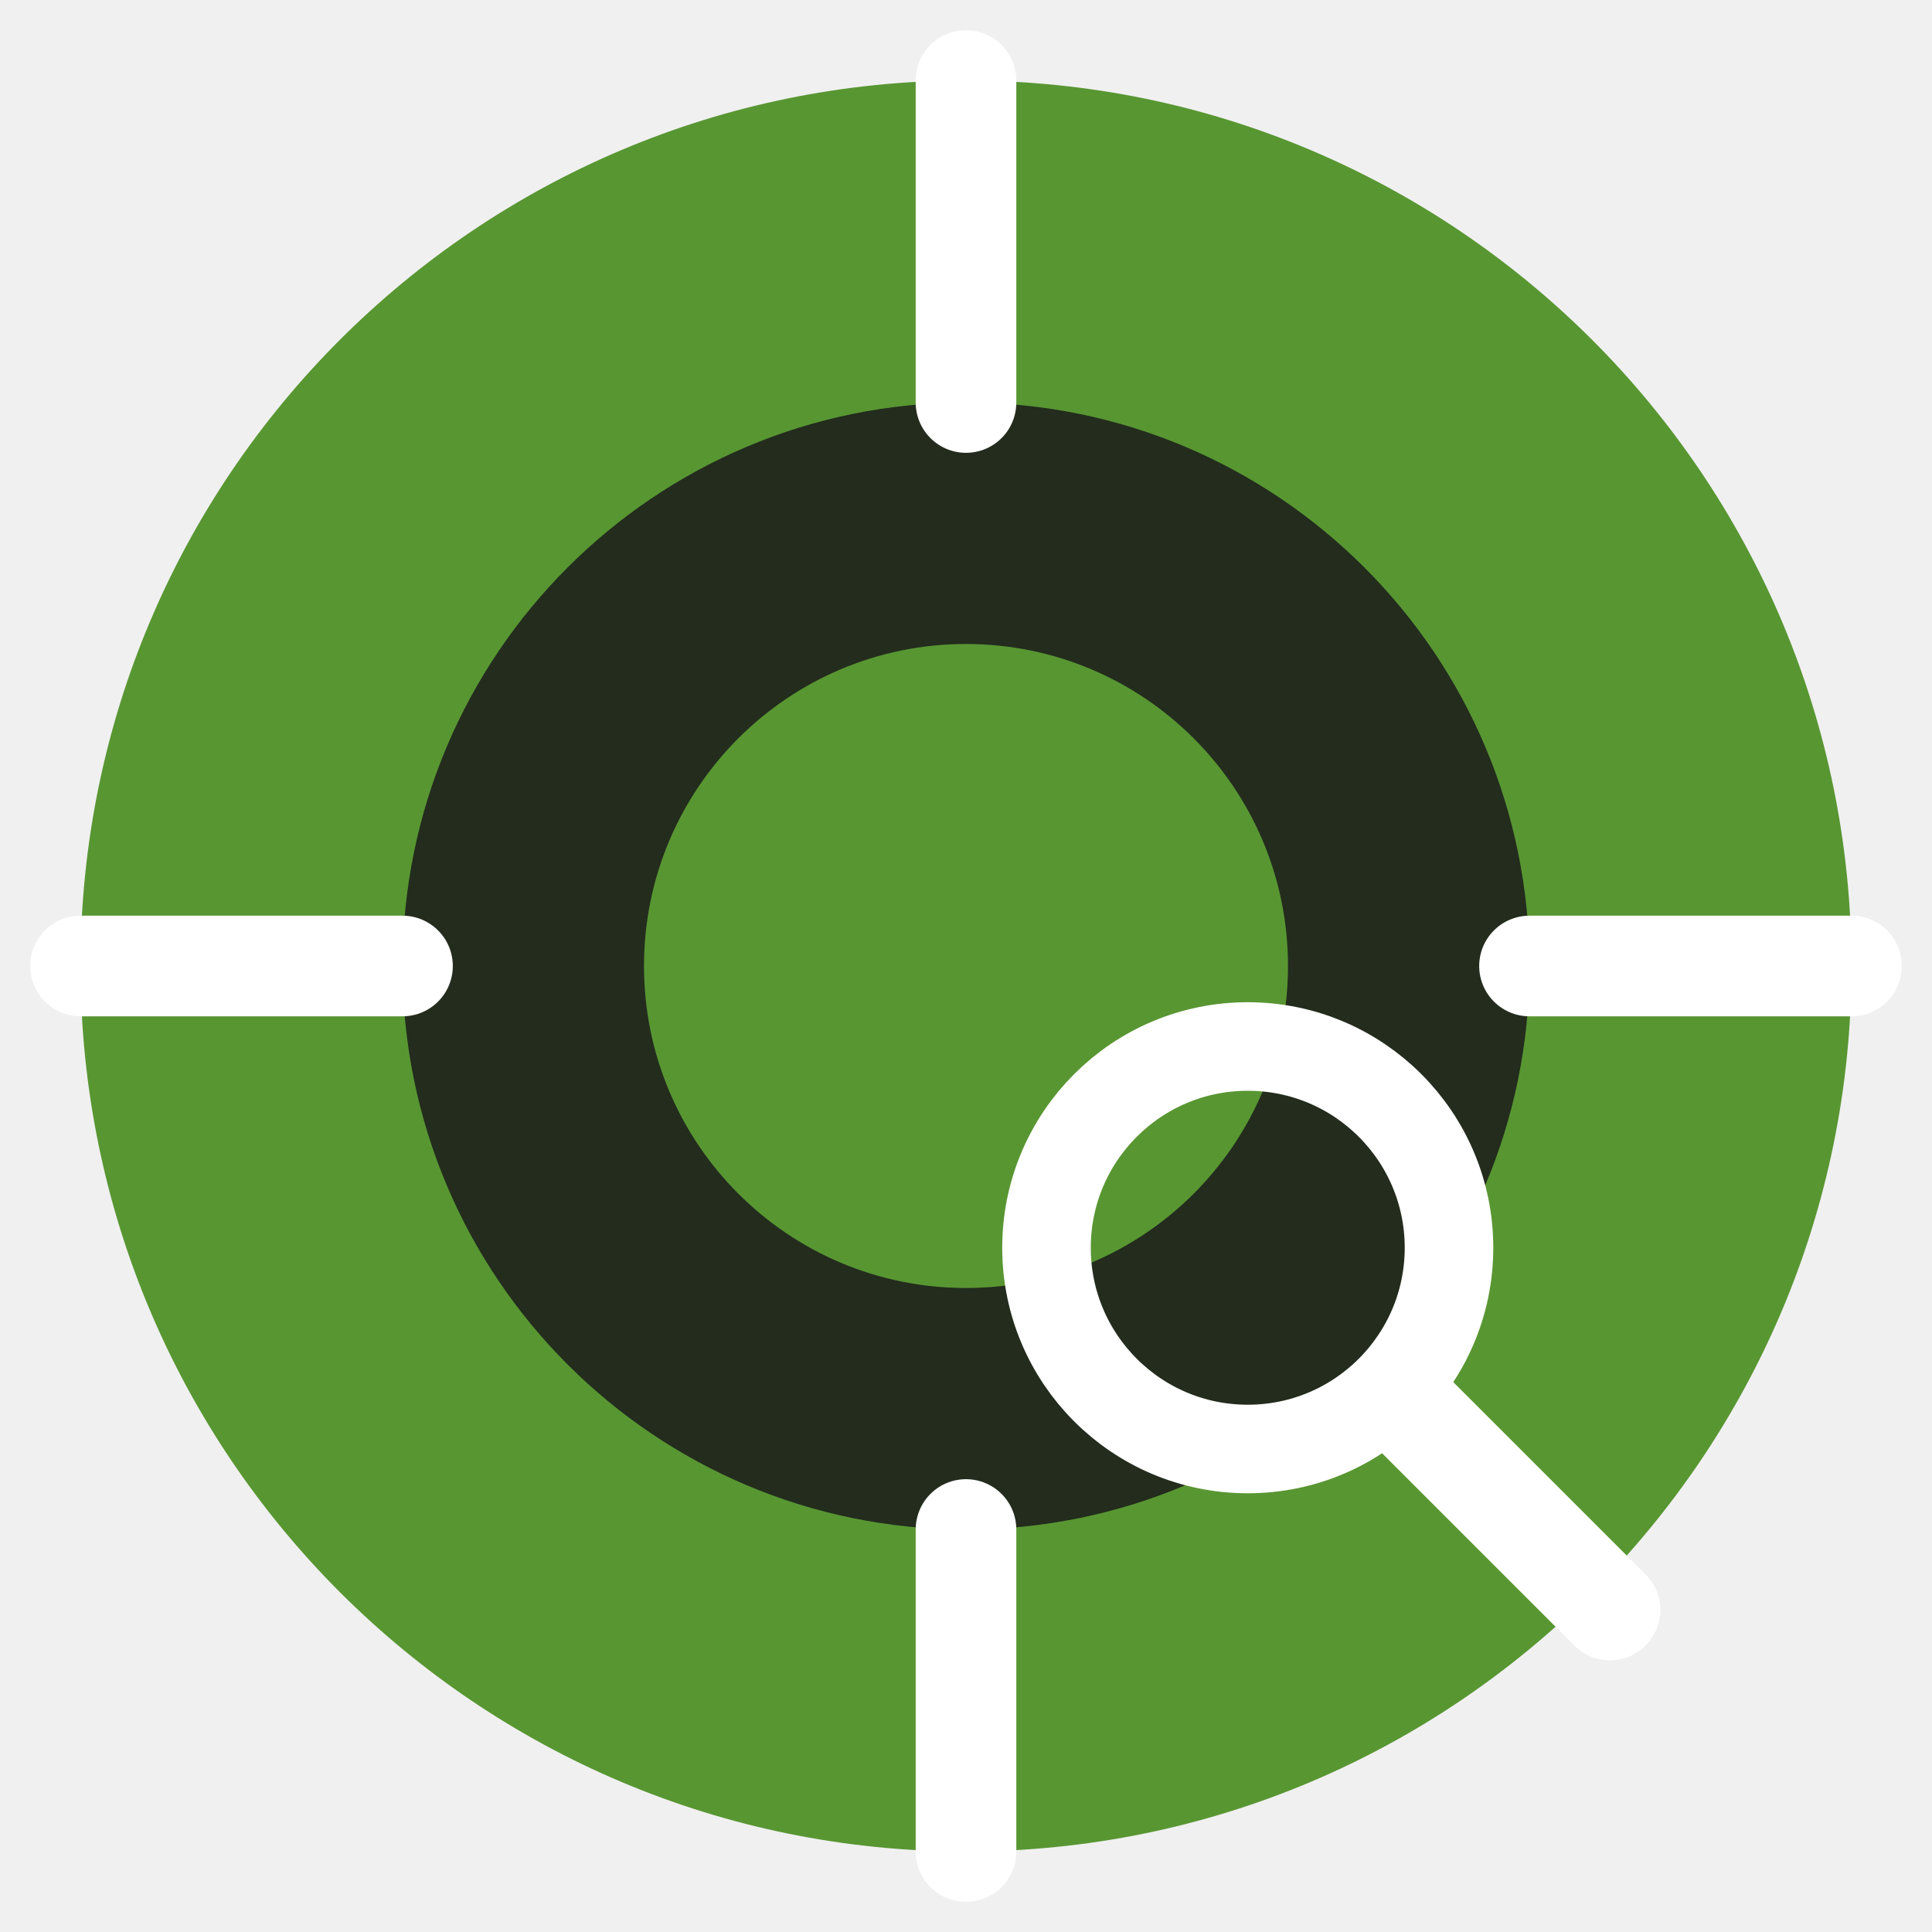
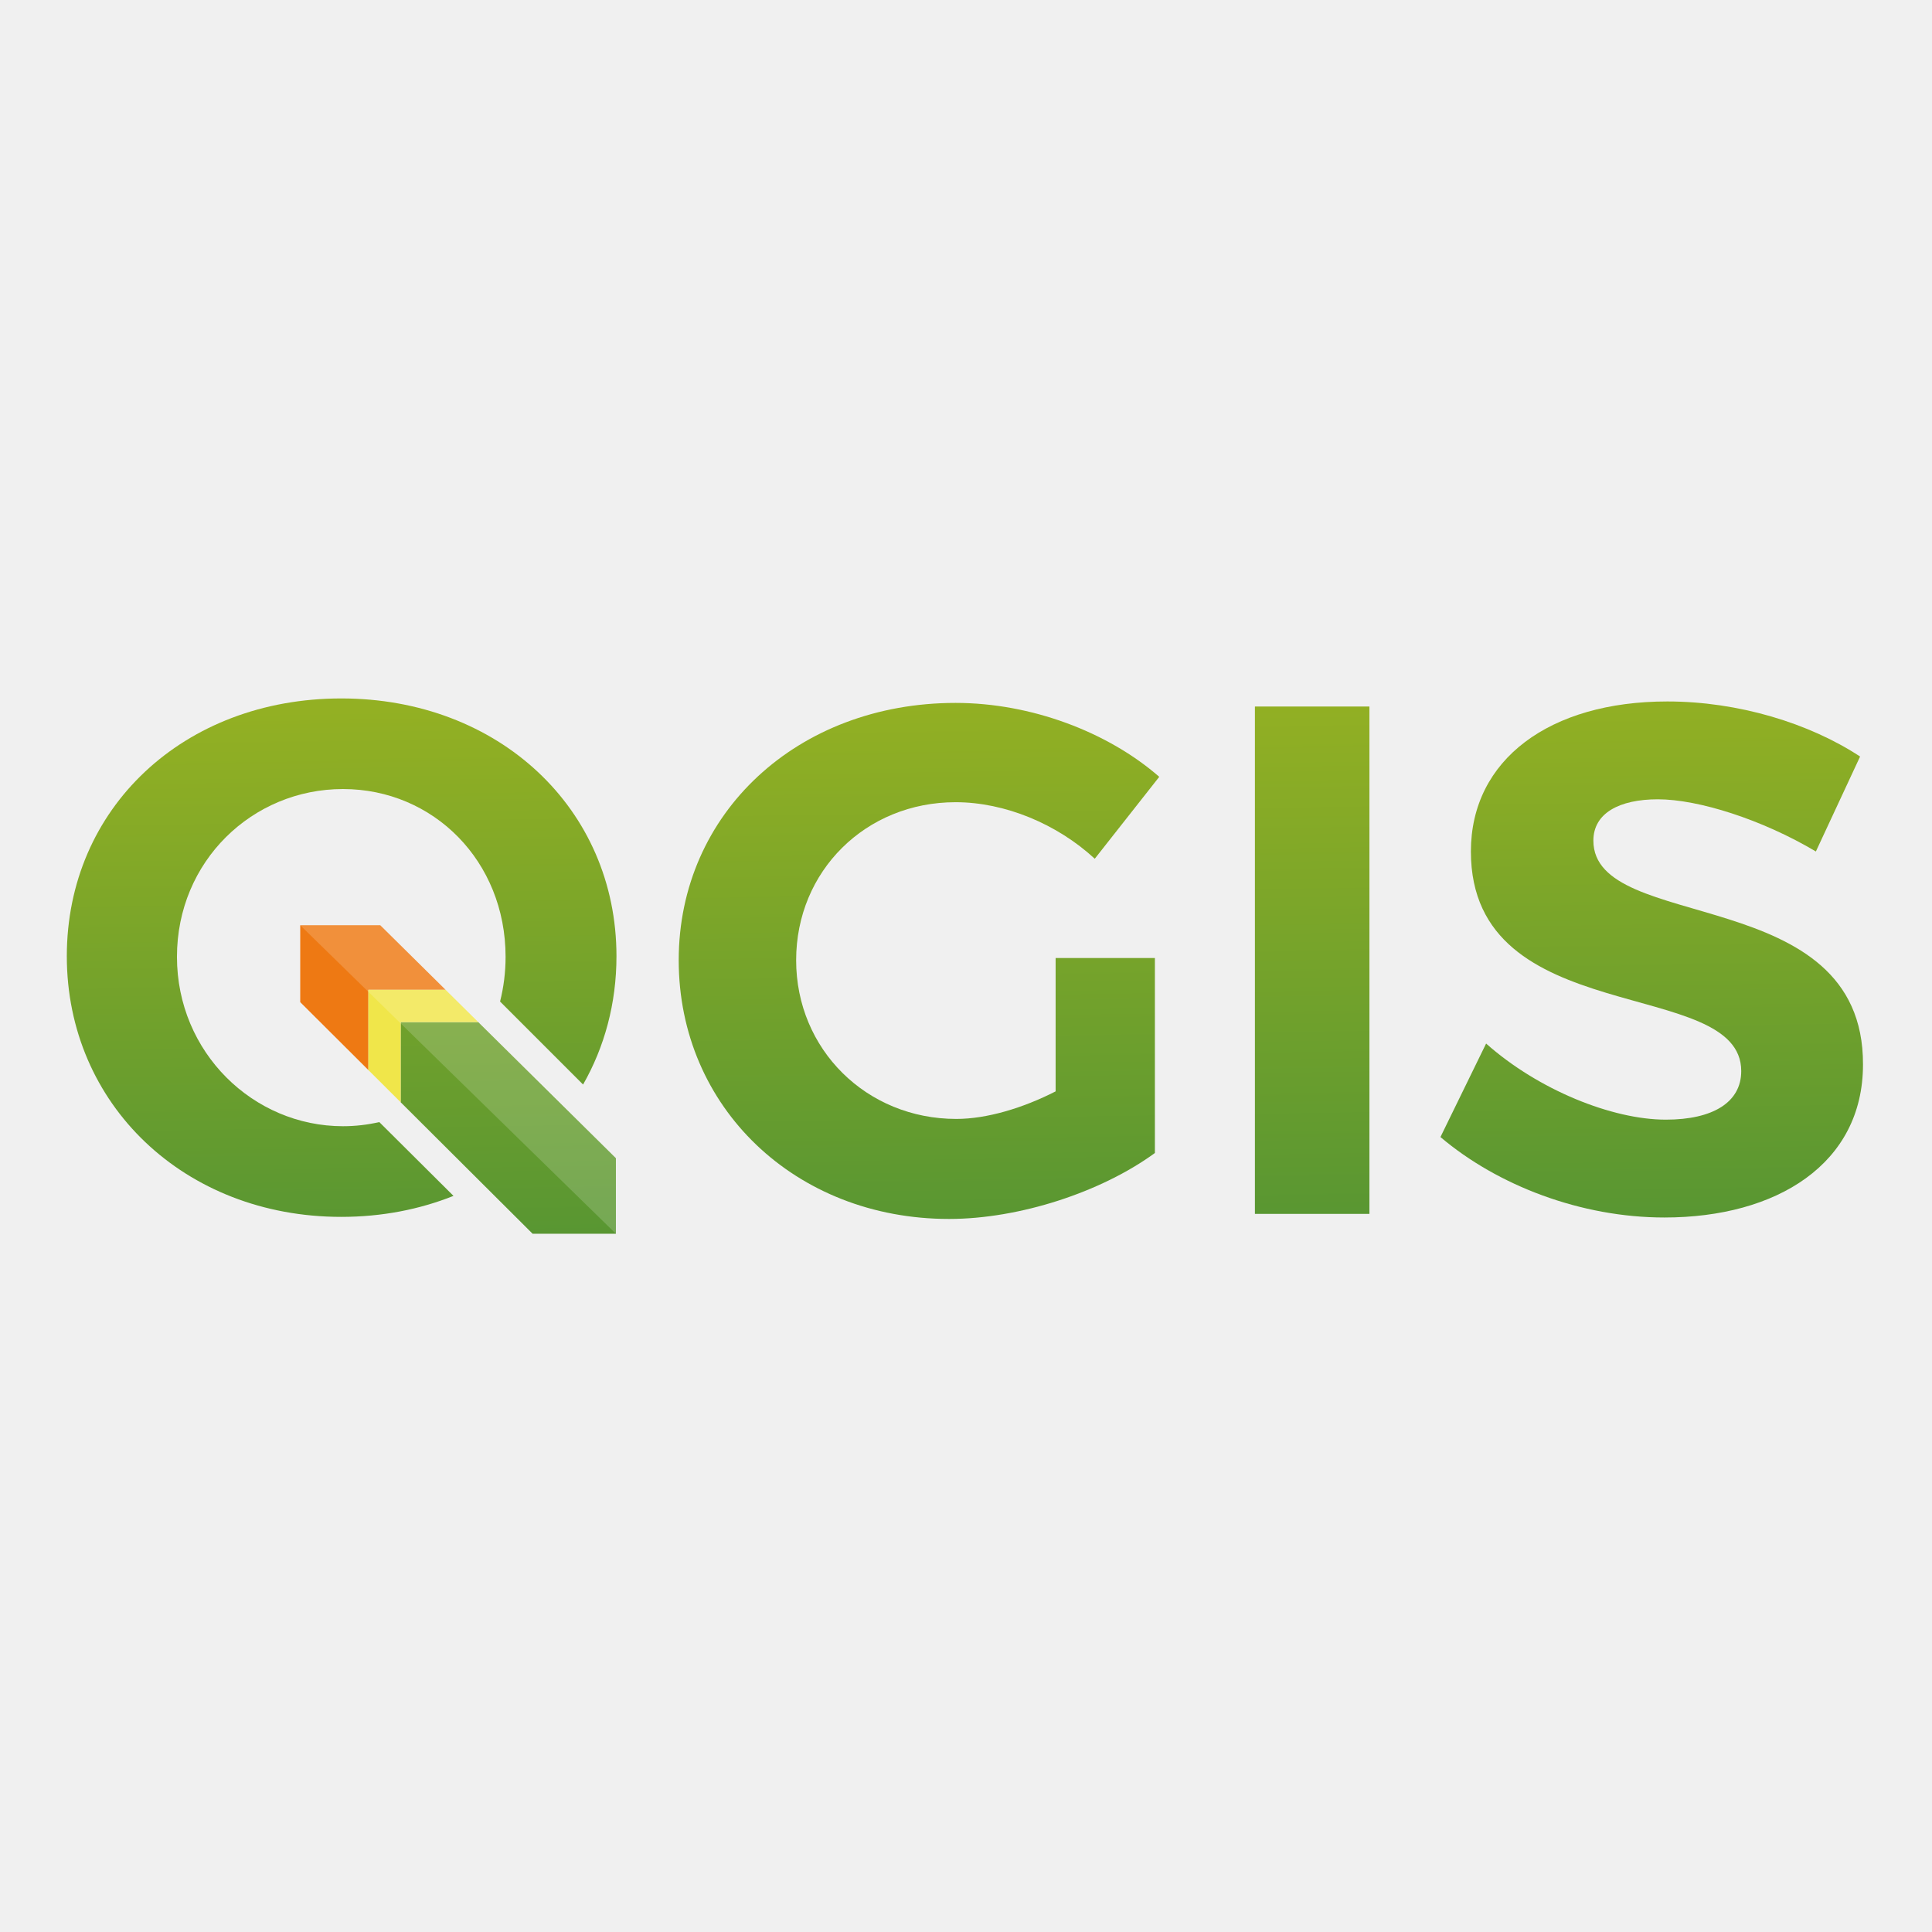
- <svg xmlns="http://www.w3.org/2000/svg" viewBox="0 0 48 48">
-   <circle cx="24" cy="24" r="22" fill="#589632" />
-   <circle cx="24" cy="24" r="14" fill="#1a1a1a" opacity="0.85" />
-   <circle cx="24" cy="24" r="8" fill="#589632" />
-   <line x1="24" y1="2" x2="24" y2="10" stroke="white" stroke-width="2.5" stroke-linecap="round" />
-   <line x1="24" y1="38" x2="24" y2="46" stroke="white" stroke-width="2.5" stroke-linecap="round" />
-   <line x1="2" y1="24" x2="10" y2="24" stroke="white" stroke-width="2.5" stroke-linecap="round" />
-   <line x1="38" y1="24" x2="46" y2="24" stroke="white" stroke-width="2.5" stroke-linecap="round" />
-   <circle cx="31" cy="31" r="5" fill="none" stroke="white" stroke-width="2.2" />
-   <line x1="35" y1="35" x2="40" y2="40" stroke="white" stroke-width="2.5" stroke-linecap="round" />
+ <svg xmlns="http://www.w3.org/2000/svg" xmlns:xlink="http://www.w3.org/1999/xlink" id="Layer_1" data-name="Layer 1" viewBox="0 0 960 960">
+   <defs>
+     <style>
+       .cls-1 {
+         fill: url(#linear-gradient);
+       }
+ 
+       .cls-1, .cls-2, .cls-3, .cls-4, .cls-5, .cls-6, .cls-7, .cls-8 {
+         stroke-width: 0px;
+       }
+ 
+       .cls-2 {
+         fill: #f0e64a;
+       }
+ 
+       .cls-3 {
+         fill: url(#linear-gradient-5);
+       }
+ 
+       .cls-4 {
+         fill: url(#linear-gradient-2);
+       }
+ 
+       .cls-5 {
+         fill: url(#linear-gradient-3);
+       }
+ 
+       .cls-6 {
+         fill: rgba(255, 255, 255, .17);
+       }
+ 
+       .cls-7 {
+         fill: #ee7913;
+       }
+ 
+       .cls-8 {
+         fill: url(#linear-gradient-4);
+       }
+     </style>
+     <linearGradient id="linear-gradient" x1="541.66" y1="288.8" x2="537.91" y2="534.95" gradientTransform="translate(-118.39 920.72) scale(1.07 -1.07)" gradientUnits="userSpaceOnUse">
+       <stop offset="0" stop-color="#589632" />
+       <stop offset="1" stop-color="#93b023" />
+     </linearGradient>
+     <linearGradient id="linear-gradient-2" x1="724.14" y1="291.58" x2="720.4" y2="537.73" xlink:href="#linear-gradient" />
+     <linearGradient id="linear-gradient-3" x1="881.7" y1="293.97" x2="877.96" y2="540.13" xlink:href="#linear-gradient" />
+     <linearGradient id="linear-gradient-4" x1="348.56" y1="285.04" x2="344.78" y2="533.26" xlink:href="#linear-gradient" />
+     <linearGradient id="linear-gradient-5" x1="272.16" y1="284.7" x2="268.41" y2="530.85" xlink:href="#linear-gradient" />
+   </defs>
+   <polygon id="polygon3" class="cls-7" points="221.4 491.84 188.94 459.75 149.18 459.75 149.18 497.96 183.05 531.71 183.05 491.84 221.4 491.84" />
+   <path id="path10" class="cls-1" d="M573.86,476.04v96.88c-26.65,19.45-67.35,32.77-102.28,32.77-76.35,0-134.33-55.46-134.33-128.57s59.06-127.85,137.58-127.85c37.46,0,75.63,14.41,101.2,36.73l-32.05,40.7c-18.73-17.29-44.66-28.09-69.15-28.09-44.66,0-79.23,34.21-79.23,78.51s34.94,78.87,79.59,78.87c15.13,0,33.13-5.4,49.34-13.69v-66.27h49.34Z" />
+   <path id="path17" class="cls-4" d="M623.56,603.17v-252.1h56.9v252.1h-56.9Z" />
+   <path id="path24" class="cls-5" d="M924.27,375.92l-21.97,47.18c-26.65-15.85-58.34-25.93-78.51-25.93-19.09,0-32.05,6.84-32.05,20.53,0,46.46,134.33,20.53,133.97,111.28,0,49.34-42.86,75.99-98.68,75.99-41.42,0-82.83-15.85-111.28-39.98l22.69-46.46c25.93,23.05,62.66,37.82,89.31,37.82,23.41,0,37.46-8.64,37.46-24.13,0-47.54-134.33-19.81-134.33-109.12,0-45.74,39.26-74.55,97.6-74.55,35.29,0,70.59,10.8,95.79,27.37Z" />
+   <polygon id="polygon31" class="cls-8" points="237.62 507.88 199.09 507.88 199.09 547.7 264.66 613.05 306.04 613.05 306.04 575.52 237.62 507.88" />
+   <polygon id="polygon33" class="cls-2" points="237.62 507.88 221.4 491.84 183.05 491.84 183.05 531.71 199.09 547.7 199.09 507.88 237.62 507.88" />
+   <path id="path40" class="cls-3" d="M188.49,557.55c-5.81,1.34-11.85,2.06-18.08,2.06-44.57,0-82.48-36.65-82.48-84.17s37.49-83.37,82.48-83.37,80.81,35.84,80.81,83.37c0,7.73-.96,15.17-2.74,22.21l41.25,41.25c10.64-18.64,16.59-40.3,16.59-63.77,0-73.24-58.45-128.08-136.74-128.08s-136.38,54.48-136.38,128.08,58.45,129.53,136.38,129.53c20.12,0,38.92-3.7,55.76-10.43l-36.85-36.66Z" />
+   <path id="polygon4174" class="cls-6" d="M149.18,459.75l156.86,153.3v-37.53l-68.42-67.64-16.23-16.04-32.45-32.09h-39.76Z" />
</svg>
